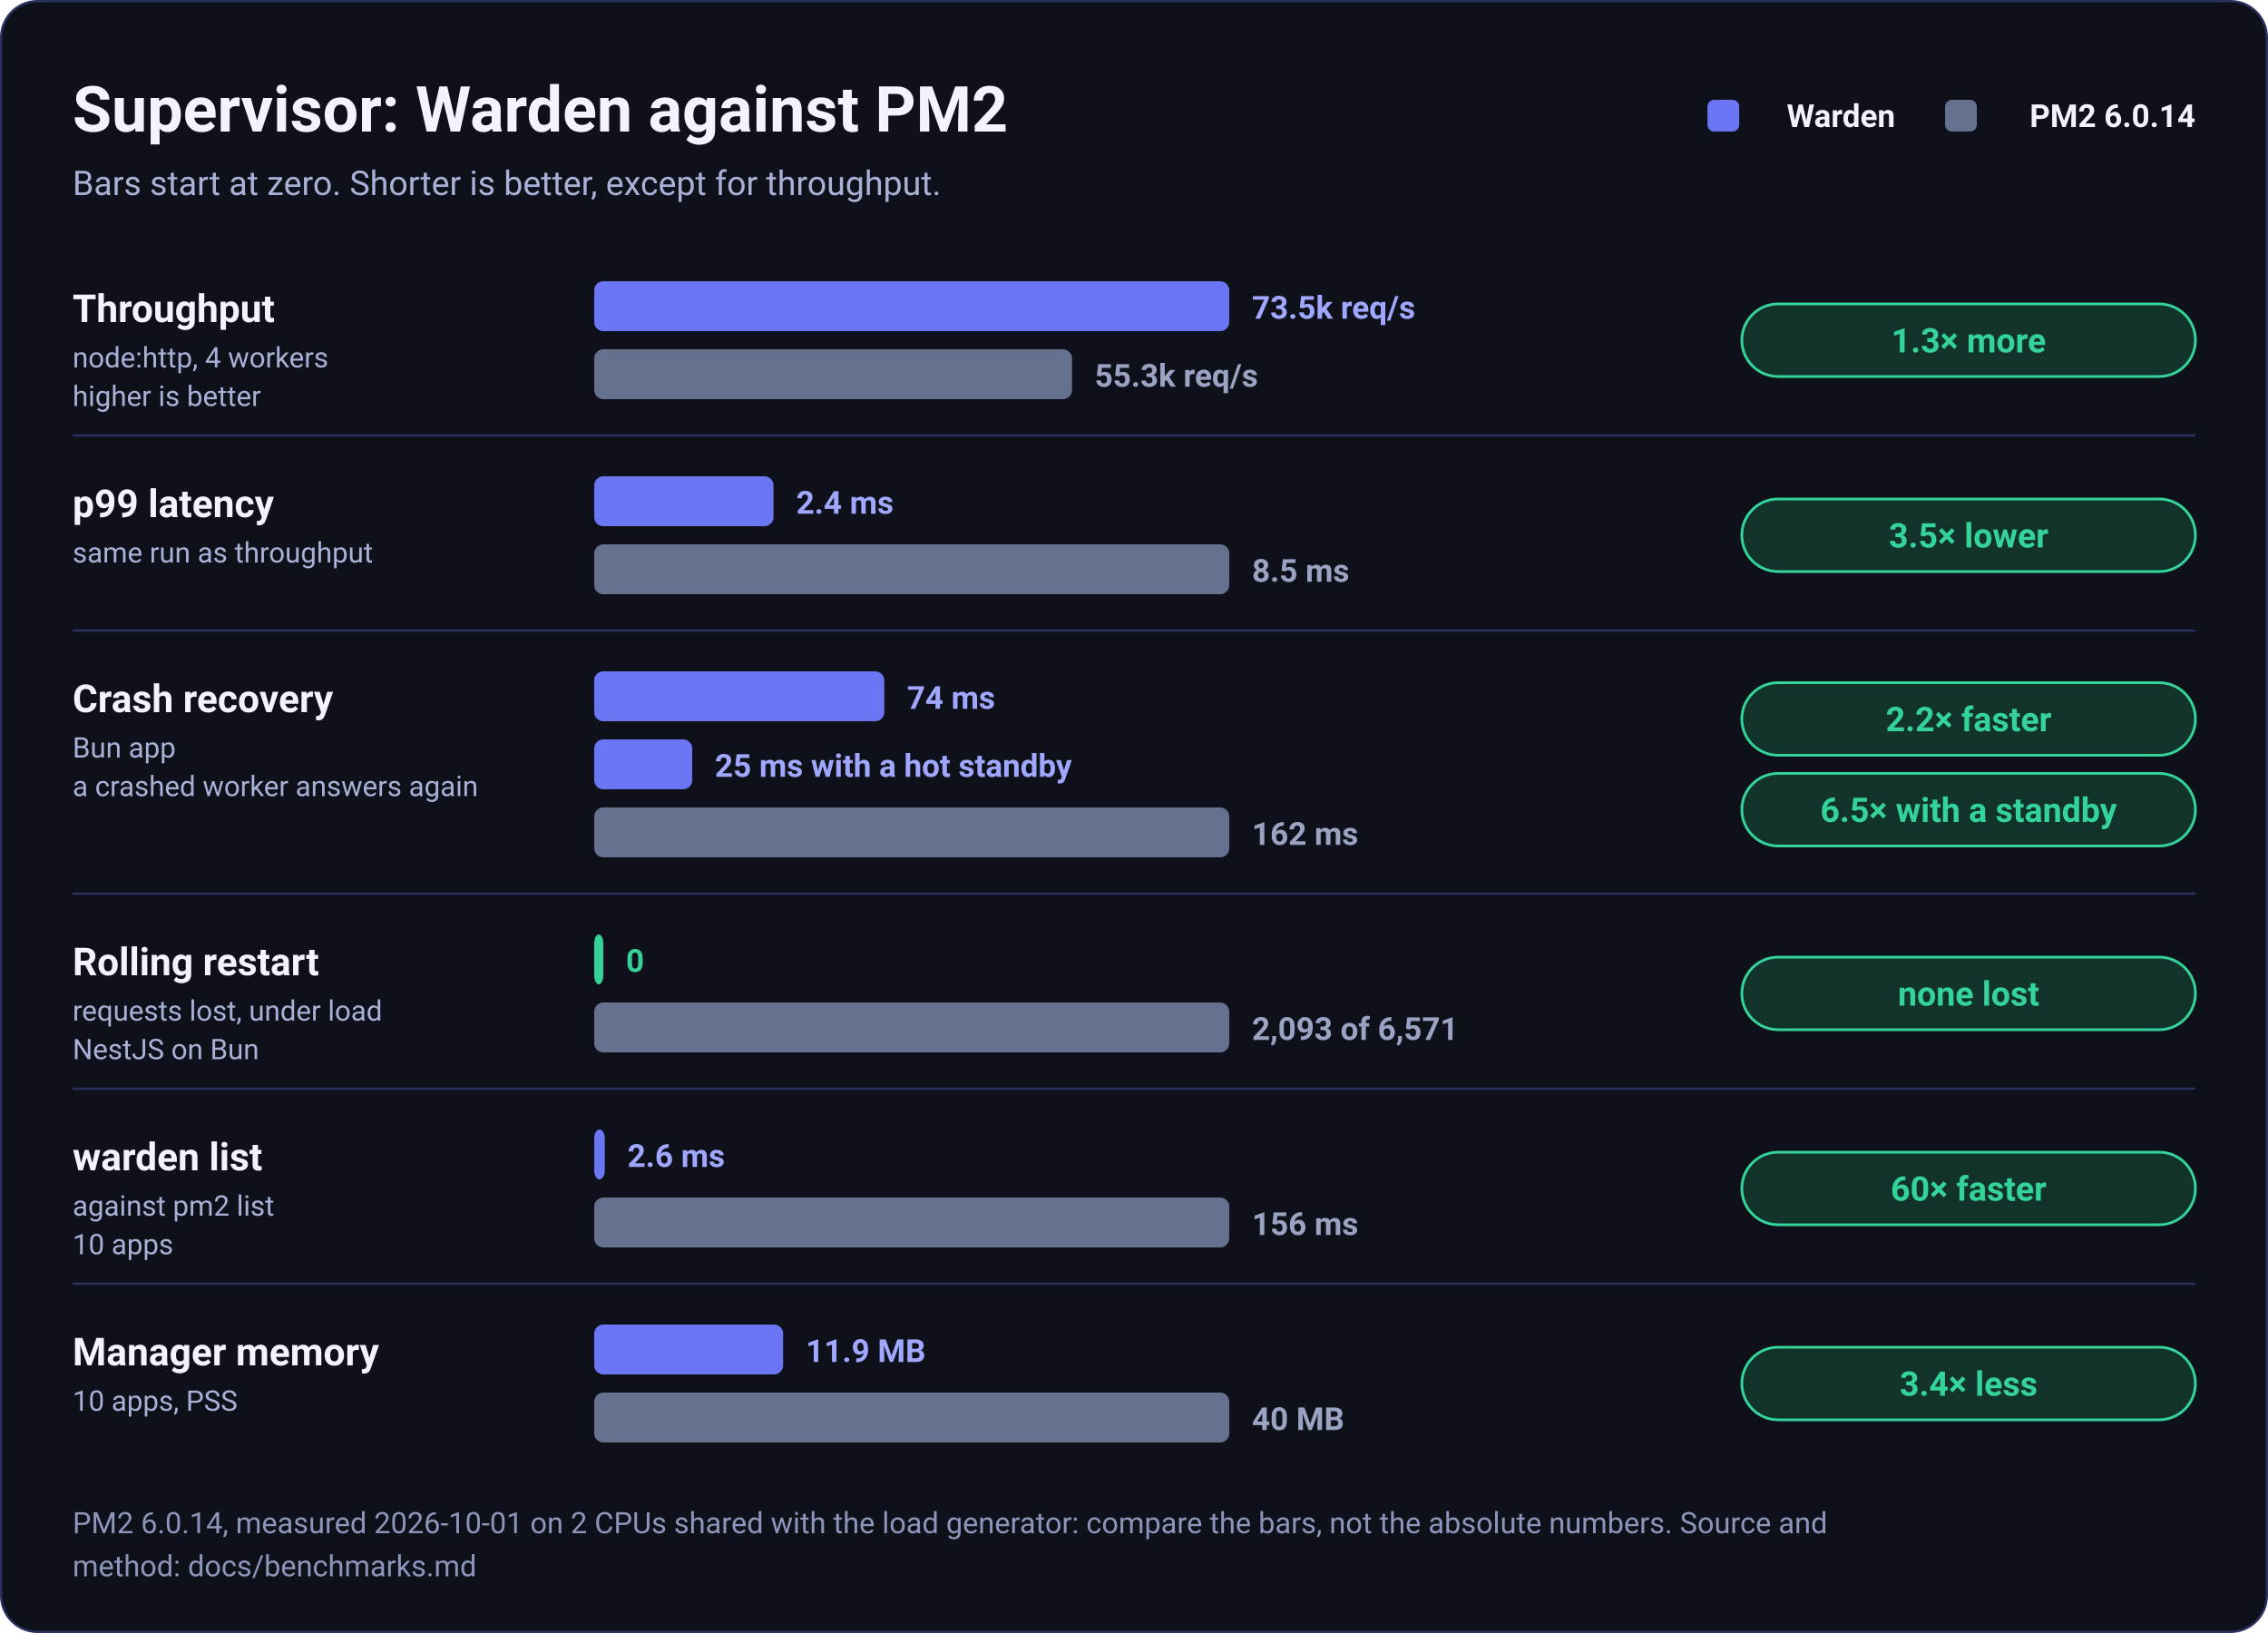
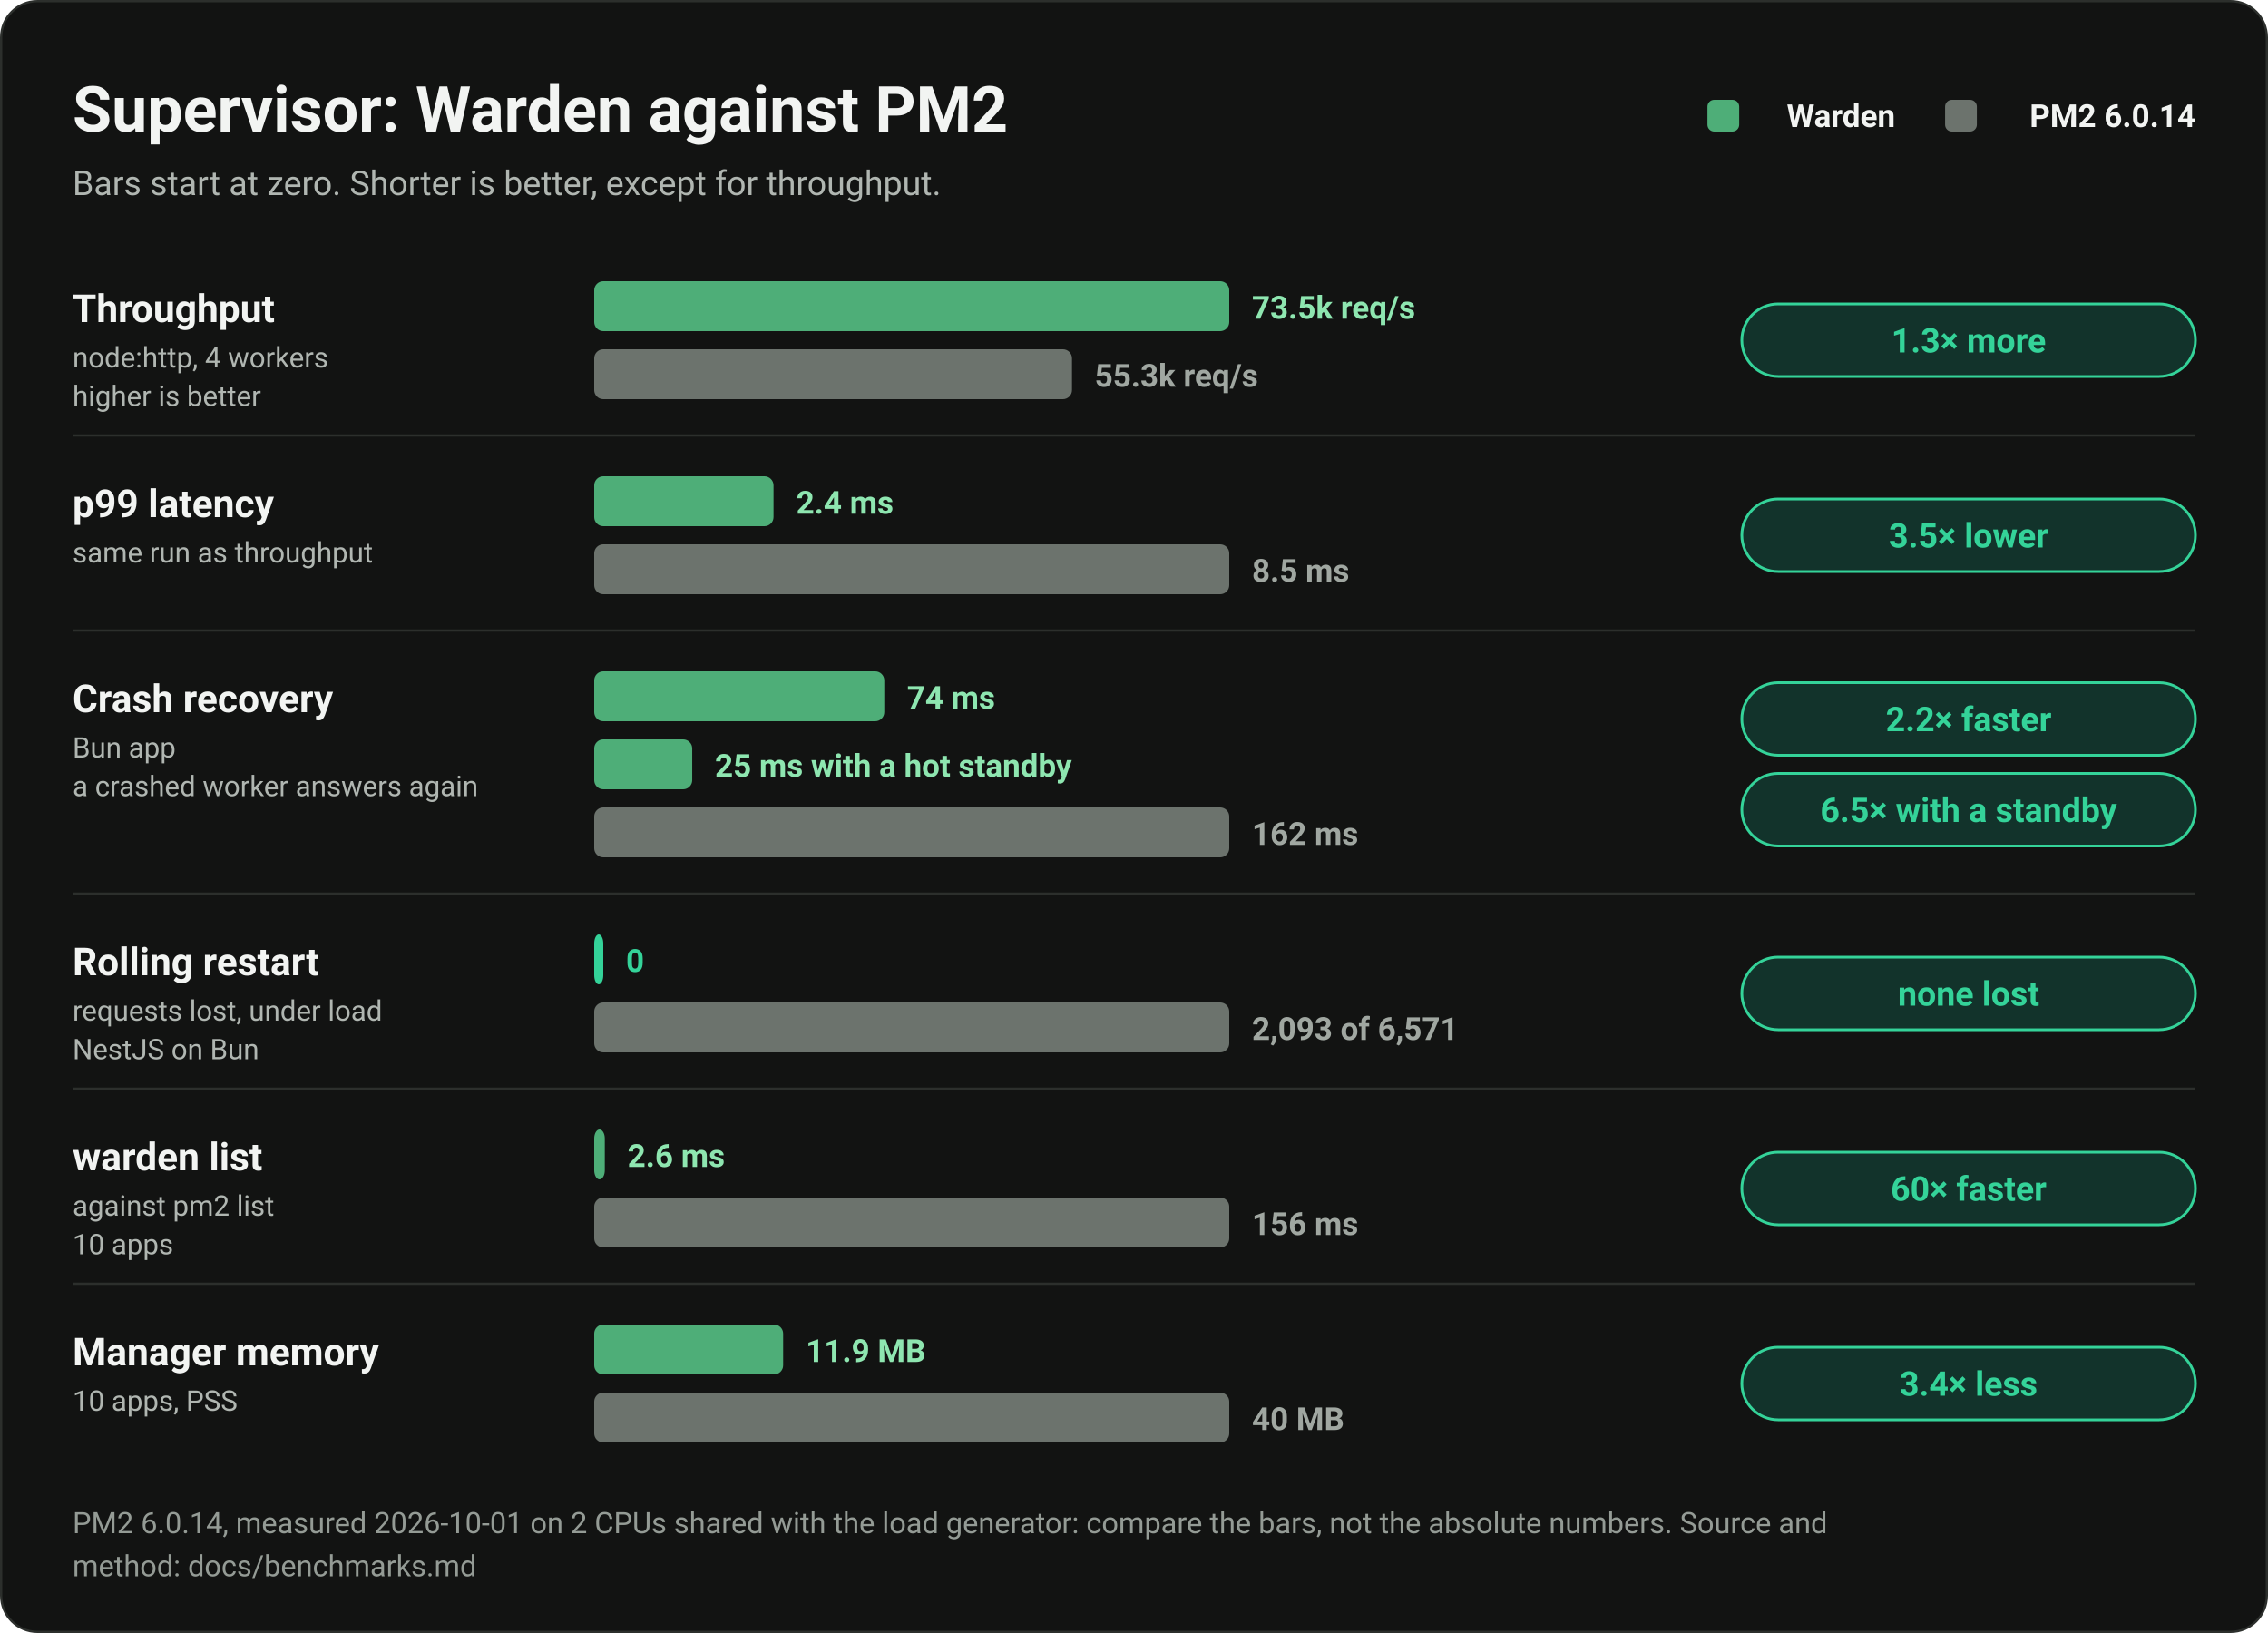
<svg xmlns="http://www.w3.org/2000/svg" viewBox="0 0 1000 720" width="1000" height="720" role="img" aria-labelledby="t d">
-   <rect x="0.5" y="0.5" width="999" height="719" rx="16" fill="#0f111a" stroke="#2a3060" stroke-width="1" />
-   <text x="32" y="58" font-family="system-ui, -apple-system, BlinkMacSystemFont, 'Segoe UI', Roboto, 'Helvetica Neue', Arial, sans-serif" font-size="28" font-weight="700" fill="#f1f3ff" text-anchor="start">Supervisor: Warden against PM2</text>
-   <text x="32" y="86" font-family="system-ui, -apple-system, BlinkMacSystemFont, 'Segoe UI', Roboto, 'Helvetica Neue', Arial, sans-serif" font-size="15" font-weight="400" fill="#a9b1d6" text-anchor="start">Bars start at zero. Shorter is better, except for throughput.</text>
-   <text x="968" y="56" font-family="system-ui, -apple-system, BlinkMacSystemFont, 'Segoe UI', Roboto, 'Helvetica Neue', Arial, sans-serif" font-size="14" font-weight="600" fill="#f1f3ff" text-anchor="end">PM2 6.0.14</text>
-   <rect x="857.625" y="44" width="14" height="14" rx="3" fill="#66708f" />
-   <text x="835.625" y="56" font-family="system-ui, -apple-system, BlinkMacSystemFont, 'Segoe UI', Roboto, 'Helvetica Neue', Arial, sans-serif" font-size="14" font-weight="600" fill="#f1f3ff" text-anchor="end">Warden</text>
-   <rect x="752.844" y="44" width="14" height="14" rx="3" fill="#6b76f5" />
-   <text x="32" y="142" font-family="system-ui, -apple-system, BlinkMacSystemFont, 'Segoe UI', Roboto, 'Helvetica Neue', Arial, sans-serif" font-size="17" font-weight="700" fill="#f1f3ff" text-anchor="start">Throughput</text>
-   <text x="32" y="162" font-family="system-ui, -apple-system, BlinkMacSystemFont, 'Segoe UI', Roboto, 'Helvetica Neue', Arial, sans-serif" font-size="12.5" font-weight="400" fill="#a9b1d6" text-anchor="start">node:http, 4 workers</text>
-   <text x="32" y="179" font-family="system-ui, -apple-system, BlinkMacSystemFont, 'Segoe UI', Roboto, 'Helvetica Neue', Arial, sans-serif" font-size="12.5" font-weight="400" fill="#a9b1d6" text-anchor="start">higher is better</text>
-   <rect x="262" y="124" width="280" height="22" rx="4" fill="#6b76f5" />
-   <text x="552" y="140.5" font-family="system-ui, -apple-system, BlinkMacSystemFont, 'Segoe UI', Roboto, 'Helvetica Neue', Arial, sans-serif" font-size="14" font-weight="700" fill="#a0a7ff" text-anchor="start">73.5k req/s</text>
-   <rect x="262" y="154" width="210.667" height="22" rx="4" fill="#66708f" />
-   <text x="482.667" y="170.5" font-family="system-ui, -apple-system, BlinkMacSystemFont, 'Segoe UI', Roboto, 'Helvetica Neue', Arial, sans-serif" font-size="14" font-weight="700" fill="#9aa3c2" text-anchor="start">55.3k req/s</text>
+   <rect x="0.5" y="0.5" width="999" height="719" rx="16" fill="#121312" stroke="#2c2f2c" stroke-width="1" />
+   <text x="32" y="58" font-family="system-ui, -apple-system, BlinkMacSystemFont, 'Segoe UI', Roboto, 'Helvetica Neue', Arial, sans-serif" font-size="28" font-weight="700" fill="#f2f4f2" text-anchor="start">Supervisor: Warden against PM2</text>
+   <text x="32" y="86" font-family="system-ui, -apple-system, BlinkMacSystemFont, 'Segoe UI', Roboto, 'Helvetica Neue', Arial, sans-serif" font-size="15" font-weight="400" fill="#b0b6b1" text-anchor="start">Bars start at zero. Shorter is better, except for throughput.</text>
+   <text x="968" y="56" font-family="system-ui, -apple-system, BlinkMacSystemFont, 'Segoe UI', Roboto, 'Helvetica Neue', Arial, sans-serif" font-size="14" font-weight="600" fill="#f2f4f2" text-anchor="end">PM2 6.0.14</text>
+   <rect x="857.625" y="44" width="14" height="14" rx="3" fill="#6c736d" />
+   <text x="835.625" y="56" font-family="system-ui, -apple-system, BlinkMacSystemFont, 'Segoe UI', Roboto, 'Helvetica Neue', Arial, sans-serif" font-size="14" font-weight="600" fill="#f2f4f2" text-anchor="end">Warden</text>
+   <rect x="752.844" y="44" width="14" height="14" rx="3" fill="#4eae78" />
+   <text x="32" y="142" font-family="system-ui, -apple-system, BlinkMacSystemFont, 'Segoe UI', Roboto, 'Helvetica Neue', Arial, sans-serif" font-size="17" font-weight="700" fill="#f2f4f2" text-anchor="start">Throughput</text>
+   <text x="32" y="162" font-family="system-ui, -apple-system, BlinkMacSystemFont, 'Segoe UI', Roboto, 'Helvetica Neue', Arial, sans-serif" font-size="12.5" font-weight="400" fill="#b0b6b1" text-anchor="start">node:http, 4 workers</text>
+   <text x="32" y="179" font-family="system-ui, -apple-system, BlinkMacSystemFont, 'Segoe UI', Roboto, 'Helvetica Neue', Arial, sans-serif" font-size="12.5" font-weight="400" fill="#b0b6b1" text-anchor="start">higher is better</text>
+   <rect x="262" y="124" width="280" height="22" rx="4" fill="#4eae78" />
+   <text x="552" y="140.5" font-family="system-ui, -apple-system, BlinkMacSystemFont, 'Segoe UI', Roboto, 'Helvetica Neue', Arial, sans-serif" font-size="14" font-weight="700" fill="#8ee6b0" text-anchor="start">73.5k req/s</text>
+   <rect x="262" y="154" width="210.667" height="22" rx="4" fill="#6c736d" />
+   <text x="482.667" y="170.5" font-family="system-ui, -apple-system, BlinkMacSystemFont, 'Segoe UI', Roboto, 'Helvetica Neue', Arial, sans-serif" font-size="14" font-weight="700" fill="#a0a7a1" text-anchor="start">55.3k req/s</text>
  <rect x="768" y="134" width="200" height="32" rx="16" fill="#12332b" stroke="#34d399" stroke-width="1.2" />
  <text x="868" y="155.4" font-family="system-ui, -apple-system, BlinkMacSystemFont, 'Segoe UI', Roboto, 'Helvetica Neue', Arial, sans-serif" font-size="15" font-weight="700" fill="#34d399" text-anchor="middle">1.3× more</text>
-   <line x1="32" y1="192" x2="968" y2="192" stroke="#2a3060" stroke-width="1" />
-   <text x="32" y="228" font-family="system-ui, -apple-system, BlinkMacSystemFont, 'Segoe UI', Roboto, 'Helvetica Neue', Arial, sans-serif" font-size="17" font-weight="700" fill="#f1f3ff" text-anchor="start">p99 latency</text>
-   <text x="32" y="248" font-family="system-ui, -apple-system, BlinkMacSystemFont, 'Segoe UI', Roboto, 'Helvetica Neue', Arial, sans-serif" font-size="12.5" font-weight="400" fill="#a9b1d6" text-anchor="start">same run as throughput</text>
-   <rect x="262" y="210" width="79.059" height="22" rx="4" fill="#6b76f5" />
-   <text x="351.059" y="226.5" font-family="system-ui, -apple-system, BlinkMacSystemFont, 'Segoe UI', Roboto, 'Helvetica Neue', Arial, sans-serif" font-size="14" font-weight="700" fill="#a0a7ff" text-anchor="start">2.4 ms</text>
-   <rect x="262" y="240" width="280" height="22" rx="4" fill="#66708f" />
-   <text x="552" y="256.5" font-family="system-ui, -apple-system, BlinkMacSystemFont, 'Segoe UI', Roboto, 'Helvetica Neue', Arial, sans-serif" font-size="14" font-weight="700" fill="#9aa3c2" text-anchor="start">8.5 ms</text>
+   <line x1="32" y1="192" x2="968" y2="192" stroke="#2c2f2c" stroke-width="1" />
+   <text x="32" y="228" font-family="system-ui, -apple-system, BlinkMacSystemFont, 'Segoe UI', Roboto, 'Helvetica Neue', Arial, sans-serif" font-size="17" font-weight="700" fill="#f2f4f2" text-anchor="start">p99 latency</text>
+   <text x="32" y="248" font-family="system-ui, -apple-system, BlinkMacSystemFont, 'Segoe UI', Roboto, 'Helvetica Neue', Arial, sans-serif" font-size="12.5" font-weight="400" fill="#b0b6b1" text-anchor="start">same run as throughput</text>
+   <rect x="262" y="210" width="79.059" height="22" rx="4" fill="#4eae78" />
+   <text x="351.059" y="226.5" font-family="system-ui, -apple-system, BlinkMacSystemFont, 'Segoe UI', Roboto, 'Helvetica Neue', Arial, sans-serif" font-size="14" font-weight="700" fill="#8ee6b0" text-anchor="start">2.4 ms</text>
+   <rect x="262" y="240" width="280" height="22" rx="4" fill="#6c736d" />
+   <text x="552" y="256.5" font-family="system-ui, -apple-system, BlinkMacSystemFont, 'Segoe UI', Roboto, 'Helvetica Neue', Arial, sans-serif" font-size="14" font-weight="700" fill="#a0a7a1" text-anchor="start">8.5 ms</text>
  <rect x="768" y="220" width="200" height="32" rx="16" fill="#12332b" stroke="#34d399" stroke-width="1.2" />
  <text x="868" y="241.4" font-family="system-ui, -apple-system, BlinkMacSystemFont, 'Segoe UI', Roboto, 'Helvetica Neue', Arial, sans-serif" font-size="15" font-weight="700" fill="#34d399" text-anchor="middle">3.5× lower</text>
-   <line x1="32" y1="278" x2="968" y2="278" stroke="#2a3060" stroke-width="1" />
-   <text x="32" y="314" font-family="system-ui, -apple-system, BlinkMacSystemFont, 'Segoe UI', Roboto, 'Helvetica Neue', Arial, sans-serif" font-size="17" font-weight="700" fill="#f1f3ff" text-anchor="start">Crash recovery</text>
-   <text x="32" y="334" font-family="system-ui, -apple-system, BlinkMacSystemFont, 'Segoe UI', Roboto, 'Helvetica Neue', Arial, sans-serif" font-size="12.5" font-weight="400" fill="#a9b1d6" text-anchor="start">Bun app</text>
-   <text x="32" y="351" font-family="system-ui, -apple-system, BlinkMacSystemFont, 'Segoe UI', Roboto, 'Helvetica Neue', Arial, sans-serif" font-size="12.5" font-weight="400" fill="#a9b1d6" text-anchor="start">a crashed worker answers again</text>
-   <rect x="262" y="296" width="127.901" height="22" rx="4" fill="#6b76f5" />
-   <text x="399.901" y="312.5" font-family="system-ui, -apple-system, BlinkMacSystemFont, 'Segoe UI', Roboto, 'Helvetica Neue', Arial, sans-serif" font-size="14" font-weight="700" fill="#a0a7ff" text-anchor="start">74 ms</text>
-   <rect x="262" y="326" width="43.21" height="22" rx="4" fill="#6b76f5" />
-   <text x="315.21" y="342.5" font-family="system-ui, -apple-system, BlinkMacSystemFont, 'Segoe UI', Roboto, 'Helvetica Neue', Arial, sans-serif" font-size="14" font-weight="700" fill="#a0a7ff" text-anchor="start">25 ms with a hot standby</text>
-   <rect x="262" y="356" width="280" height="22" rx="4" fill="#66708f" />
-   <text x="552" y="372.5" font-family="system-ui, -apple-system, BlinkMacSystemFont, 'Segoe UI', Roboto, 'Helvetica Neue', Arial, sans-serif" font-size="14" font-weight="700" fill="#9aa3c2" text-anchor="start">162 ms</text>
+   <line x1="32" y1="278" x2="968" y2="278" stroke="#2c2f2c" stroke-width="1" />
+   <text x="32" y="314" font-family="system-ui, -apple-system, BlinkMacSystemFont, 'Segoe UI', Roboto, 'Helvetica Neue', Arial, sans-serif" font-size="17" font-weight="700" fill="#f2f4f2" text-anchor="start">Crash recovery</text>
+   <text x="32" y="334" font-family="system-ui, -apple-system, BlinkMacSystemFont, 'Segoe UI', Roboto, 'Helvetica Neue', Arial, sans-serif" font-size="12.5" font-weight="400" fill="#b0b6b1" text-anchor="start">Bun app</text>
+   <text x="32" y="351" font-family="system-ui, -apple-system, BlinkMacSystemFont, 'Segoe UI', Roboto, 'Helvetica Neue', Arial, sans-serif" font-size="12.5" font-weight="400" fill="#b0b6b1" text-anchor="start">a crashed worker answers again</text>
+   <rect x="262" y="296" width="127.901" height="22" rx="4" fill="#4eae78" />
+   <text x="399.901" y="312.5" font-family="system-ui, -apple-system, BlinkMacSystemFont, 'Segoe UI', Roboto, 'Helvetica Neue', Arial, sans-serif" font-size="14" font-weight="700" fill="#8ee6b0" text-anchor="start">74 ms</text>
+   <rect x="262" y="326" width="43.21" height="22" rx="4" fill="#4eae78" />
+   <text x="315.21" y="342.5" font-family="system-ui, -apple-system, BlinkMacSystemFont, 'Segoe UI', Roboto, 'Helvetica Neue', Arial, sans-serif" font-size="14" font-weight="700" fill="#8ee6b0" text-anchor="start">25 ms with a hot standby</text>
+   <rect x="262" y="356" width="280" height="22" rx="4" fill="#6c736d" />
+   <text x="552" y="372.5" font-family="system-ui, -apple-system, BlinkMacSystemFont, 'Segoe UI', Roboto, 'Helvetica Neue', Arial, sans-serif" font-size="14" font-weight="700" fill="#a0a7a1" text-anchor="start">162 ms</text>
  <rect x="768" y="301" width="200" height="32" rx="16" fill="#12332b" stroke="#34d399" stroke-width="1.2" />
  <text x="868" y="322.4" font-family="system-ui, -apple-system, BlinkMacSystemFont, 'Segoe UI', Roboto, 'Helvetica Neue', Arial, sans-serif" font-size="15" font-weight="700" fill="#34d399" text-anchor="middle">2.2× faster</text>
  <rect x="768" y="341" width="200" height="32" rx="16" fill="#12332b" stroke="#34d399" stroke-width="1.2" />
  <text x="868" y="362.4" font-family="system-ui, -apple-system, BlinkMacSystemFont, 'Segoe UI', Roboto, 'Helvetica Neue', Arial, sans-serif" font-size="15" font-weight="700" fill="#34d399" text-anchor="middle">6.5× with a standby</text>
-   <line x1="32" y1="394" x2="968" y2="394" stroke="#2a3060" stroke-width="1" />
-   <text x="32" y="430" font-family="system-ui, -apple-system, BlinkMacSystemFont, 'Segoe UI', Roboto, 'Helvetica Neue', Arial, sans-serif" font-size="17" font-weight="700" fill="#f1f3ff" text-anchor="start">Rolling restart</text>
-   <text x="32" y="450" font-family="system-ui, -apple-system, BlinkMacSystemFont, 'Segoe UI', Roboto, 'Helvetica Neue', Arial, sans-serif" font-size="12.5" font-weight="400" fill="#a9b1d6" text-anchor="start">requests lost, under load</text>
-   <text x="32" y="467" font-family="system-ui, -apple-system, BlinkMacSystemFont, 'Segoe UI', Roboto, 'Helvetica Neue', Arial, sans-serif" font-size="12.5" font-weight="400" fill="#a9b1d6" text-anchor="start">NestJS on Bun</text>
+   <line x1="32" y1="394" x2="968" y2="394" stroke="#2c2f2c" stroke-width="1" />
+   <text x="32" y="430" font-family="system-ui, -apple-system, BlinkMacSystemFont, 'Segoe UI', Roboto, 'Helvetica Neue', Arial, sans-serif" font-size="17" font-weight="700" fill="#f2f4f2" text-anchor="start">Rolling restart</text>
+   <text x="32" y="450" font-family="system-ui, -apple-system, BlinkMacSystemFont, 'Segoe UI', Roboto, 'Helvetica Neue', Arial, sans-serif" font-size="12.5" font-weight="400" fill="#b0b6b1" text-anchor="start">requests lost, under load</text>
+   <text x="32" y="467" font-family="system-ui, -apple-system, BlinkMacSystemFont, 'Segoe UI', Roboto, 'Helvetica Neue', Arial, sans-serif" font-size="12.5" font-weight="400" fill="#b0b6b1" text-anchor="start">NestJS on Bun</text>
  <rect x="262" y="412" width="4" height="22" rx="4" fill="#34d399" />
  <text x="276" y="428.5" font-family="system-ui, -apple-system, BlinkMacSystemFont, 'Segoe UI', Roboto, 'Helvetica Neue', Arial, sans-serif" font-size="14" font-weight="700" fill="#34d399" text-anchor="start">0</text>
-   <rect x="262" y="442" width="280" height="22" rx="4" fill="#66708f" />
-   <text x="552" y="458.5" font-family="system-ui, -apple-system, BlinkMacSystemFont, 'Segoe UI', Roboto, 'Helvetica Neue', Arial, sans-serif" font-size="14" font-weight="700" fill="#9aa3c2" text-anchor="start">2,093 of 6,571</text>
+   <rect x="262" y="442" width="280" height="22" rx="4" fill="#6c736d" />
+   <text x="552" y="458.5" font-family="system-ui, -apple-system, BlinkMacSystemFont, 'Segoe UI', Roboto, 'Helvetica Neue', Arial, sans-serif" font-size="14" font-weight="700" fill="#a0a7a1" text-anchor="start">2,093 of 6,571</text>
  <rect x="768" y="422" width="200" height="32" rx="16" fill="#12332b" stroke="#34d399" stroke-width="1.2" />
  <text x="868" y="443.4" font-family="system-ui, -apple-system, BlinkMacSystemFont, 'Segoe UI', Roboto, 'Helvetica Neue', Arial, sans-serif" font-size="15" font-weight="700" fill="#34d399" text-anchor="middle">none lost</text>
-   <line x1="32" y1="480" x2="968" y2="480" stroke="#2a3060" stroke-width="1" />
-   <text x="32" y="516" font-family="system-ui, -apple-system, BlinkMacSystemFont, 'Segoe UI', Roboto, 'Helvetica Neue', Arial, sans-serif" font-size="17" font-weight="700" fill="#f1f3ff" text-anchor="start">warden list</text>
-   <text x="32" y="536" font-family="system-ui, -apple-system, BlinkMacSystemFont, 'Segoe UI', Roboto, 'Helvetica Neue', Arial, sans-serif" font-size="12.5" font-weight="400" fill="#a9b1d6" text-anchor="start">against pm2 list</text>
-   <text x="32" y="553" font-family="system-ui, -apple-system, BlinkMacSystemFont, 'Segoe UI', Roboto, 'Helvetica Neue', Arial, sans-serif" font-size="12.5" font-weight="400" fill="#a9b1d6" text-anchor="start">10 apps</text>
-   <rect x="262" y="498" width="4.667" height="22" rx="4" fill="#6b76f5" />
-   <text x="276.667" y="514.5" font-family="system-ui, -apple-system, BlinkMacSystemFont, 'Segoe UI', Roboto, 'Helvetica Neue', Arial, sans-serif" font-size="14" font-weight="700" fill="#a0a7ff" text-anchor="start">2.6 ms</text>
-   <rect x="262" y="528" width="280" height="22" rx="4" fill="#66708f" />
-   <text x="552" y="544.5" font-family="system-ui, -apple-system, BlinkMacSystemFont, 'Segoe UI', Roboto, 'Helvetica Neue', Arial, sans-serif" font-size="14" font-weight="700" fill="#9aa3c2" text-anchor="start">156 ms</text>
+   <line x1="32" y1="480" x2="968" y2="480" stroke="#2c2f2c" stroke-width="1" />
+   <text x="32" y="516" font-family="system-ui, -apple-system, BlinkMacSystemFont, 'Segoe UI', Roboto, 'Helvetica Neue', Arial, sans-serif" font-size="17" font-weight="700" fill="#f2f4f2" text-anchor="start">warden list</text>
+   <text x="32" y="536" font-family="system-ui, -apple-system, BlinkMacSystemFont, 'Segoe UI', Roboto, 'Helvetica Neue', Arial, sans-serif" font-size="12.5" font-weight="400" fill="#b0b6b1" text-anchor="start">against pm2 list</text>
+   <text x="32" y="553" font-family="system-ui, -apple-system, BlinkMacSystemFont, 'Segoe UI', Roboto, 'Helvetica Neue', Arial, sans-serif" font-size="12.5" font-weight="400" fill="#b0b6b1" text-anchor="start">10 apps</text>
+   <rect x="262" y="498" width="4.667" height="22" rx="4" fill="#4eae78" />
+   <text x="276.667" y="514.5" font-family="system-ui, -apple-system, BlinkMacSystemFont, 'Segoe UI', Roboto, 'Helvetica Neue', Arial, sans-serif" font-size="14" font-weight="700" fill="#8ee6b0" text-anchor="start">2.6 ms</text>
+   <rect x="262" y="528" width="280" height="22" rx="4" fill="#6c736d" />
+   <text x="552" y="544.5" font-family="system-ui, -apple-system, BlinkMacSystemFont, 'Segoe UI', Roboto, 'Helvetica Neue', Arial, sans-serif" font-size="14" font-weight="700" fill="#a0a7a1" text-anchor="start">156 ms</text>
  <rect x="768" y="508" width="200" height="32" rx="16" fill="#12332b" stroke="#34d399" stroke-width="1.2" />
  <text x="868" y="529.4" font-family="system-ui, -apple-system, BlinkMacSystemFont, 'Segoe UI', Roboto, 'Helvetica Neue', Arial, sans-serif" font-size="15" font-weight="700" fill="#34d399" text-anchor="middle">60× faster</text>
-   <line x1="32" y1="566" x2="968" y2="566" stroke="#2a3060" stroke-width="1" />
-   <text x="32" y="602" font-family="system-ui, -apple-system, BlinkMacSystemFont, 'Segoe UI', Roboto, 'Helvetica Neue', Arial, sans-serif" font-size="17" font-weight="700" fill="#f1f3ff" text-anchor="start">Manager memory</text>
-   <text x="32" y="622" font-family="system-ui, -apple-system, BlinkMacSystemFont, 'Segoe UI', Roboto, 'Helvetica Neue', Arial, sans-serif" font-size="12.5" font-weight="400" fill="#a9b1d6" text-anchor="start">10 apps, PSS</text>
-   <rect x="262" y="584" width="83.3" height="22" rx="4" fill="#6b76f5" />
-   <text x="355.3" y="600.5" font-family="system-ui, -apple-system, BlinkMacSystemFont, 'Segoe UI', Roboto, 'Helvetica Neue', Arial, sans-serif" font-size="14" font-weight="700" fill="#a0a7ff" text-anchor="start">11.9 MB</text>
-   <rect x="262" y="614" width="280" height="22" rx="4" fill="#66708f" />
-   <text x="552" y="630.5" font-family="system-ui, -apple-system, BlinkMacSystemFont, 'Segoe UI', Roboto, 'Helvetica Neue', Arial, sans-serif" font-size="14" font-weight="700" fill="#9aa3c2" text-anchor="start">40 MB</text>
+   <line x1="32" y1="566" x2="968" y2="566" stroke="#2c2f2c" stroke-width="1" />
+   <text x="32" y="602" font-family="system-ui, -apple-system, BlinkMacSystemFont, 'Segoe UI', Roboto, 'Helvetica Neue', Arial, sans-serif" font-size="17" font-weight="700" fill="#f2f4f2" text-anchor="start">Manager memory</text>
+   <text x="32" y="622" font-family="system-ui, -apple-system, BlinkMacSystemFont, 'Segoe UI', Roboto, 'Helvetica Neue', Arial, sans-serif" font-size="12.5" font-weight="400" fill="#b0b6b1" text-anchor="start">10 apps, PSS</text>
+   <rect x="262" y="584" width="83.3" height="22" rx="4" fill="#4eae78" />
+   <text x="355.3" y="600.5" font-family="system-ui, -apple-system, BlinkMacSystemFont, 'Segoe UI', Roboto, 'Helvetica Neue', Arial, sans-serif" font-size="14" font-weight="700" fill="#8ee6b0" text-anchor="start">11.9 MB</text>
+   <rect x="262" y="614" width="280" height="22" rx="4" fill="#6c736d" />
+   <text x="552" y="630.5" font-family="system-ui, -apple-system, BlinkMacSystemFont, 'Segoe UI', Roboto, 'Helvetica Neue', Arial, sans-serif" font-size="14" font-weight="700" fill="#a0a7a1" text-anchor="start">40 MB</text>
  <rect x="768" y="594" width="200" height="32" rx="16" fill="#12332b" stroke="#34d399" stroke-width="1.2" />
  <text x="868" y="615.4" font-family="system-ui, -apple-system, BlinkMacSystemFont, 'Segoe UI', Roboto, 'Helvetica Neue', Arial, sans-serif" font-size="15" font-weight="700" fill="#34d399" text-anchor="middle">3.4× less</text>
-   <text x="32" y="676" font-family="system-ui, -apple-system, BlinkMacSystemFont, 'Segoe UI', Roboto, 'Helvetica Neue', Arial, sans-serif" font-size="13" font-weight="400" fill="#8d96ba" text-anchor="start">PM2 6.0.14, measured 2026-10-01 on 2 CPUs shared with the load generator: compare the bars, not the absolute numbers. Source and</text>
-   <text x="32" y="695" font-family="system-ui, -apple-system, BlinkMacSystemFont, 'Segoe UI', Roboto, 'Helvetica Neue', Arial, sans-serif" font-size="13" font-weight="400" fill="#8d96ba" text-anchor="start">method: docs/benchmarks.md</text>
+   <text x="32" y="676" font-family="system-ui, -apple-system, BlinkMacSystemFont, 'Segoe UI', Roboto, 'Helvetica Neue', Arial, sans-serif" font-size="13" font-weight="400" fill="#949b95" text-anchor="start">PM2 6.0.14, measured 2026-10-01 on 2 CPUs shared with the load generator: compare the bars, not the absolute numbers. Source and</text>
+   <text x="32" y="695" font-family="system-ui, -apple-system, BlinkMacSystemFont, 'Segoe UI', Roboto, 'Helvetica Neue', Arial, sans-serif" font-size="13" font-weight="400" fill="#949b95" text-anchor="start">method: docs/benchmarks.md</text>
</svg>
